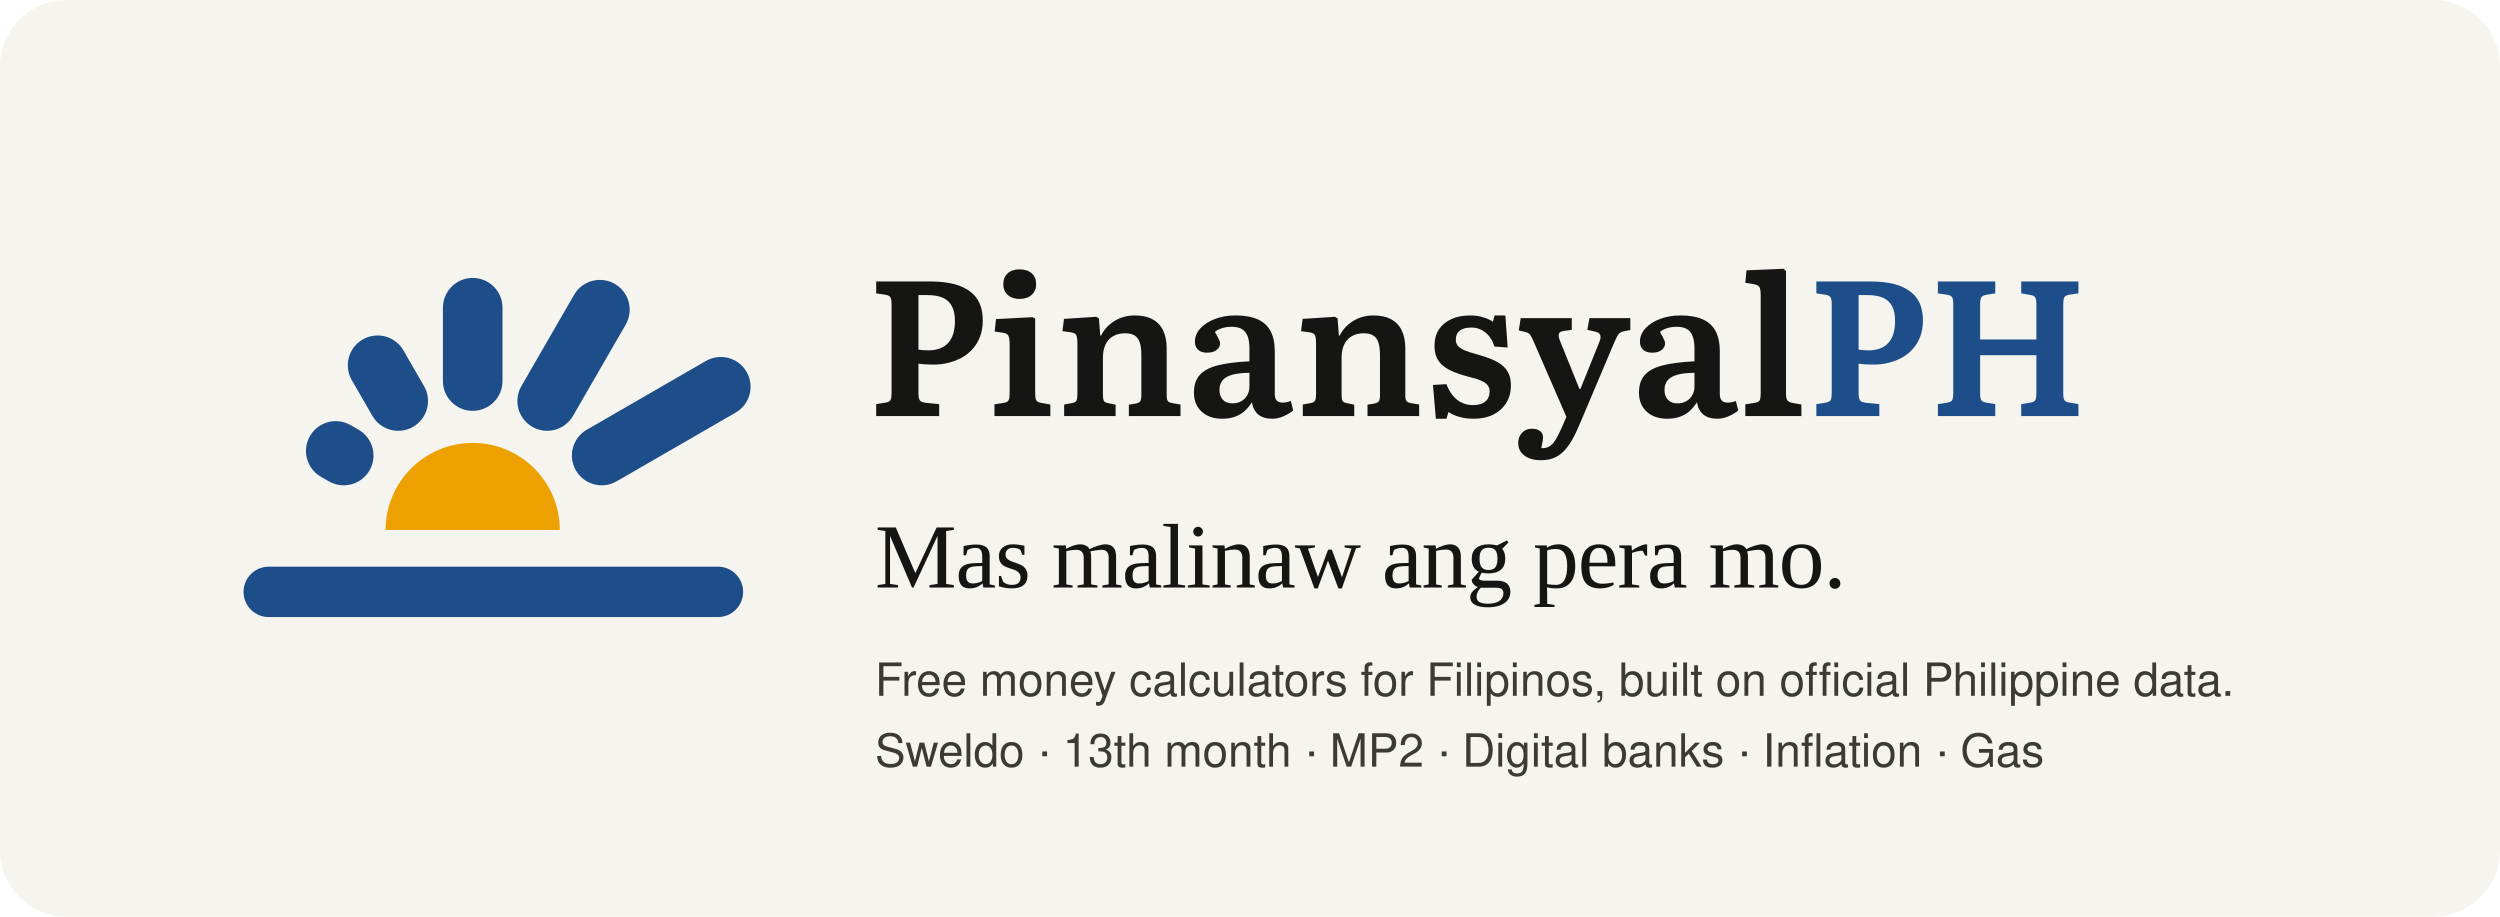
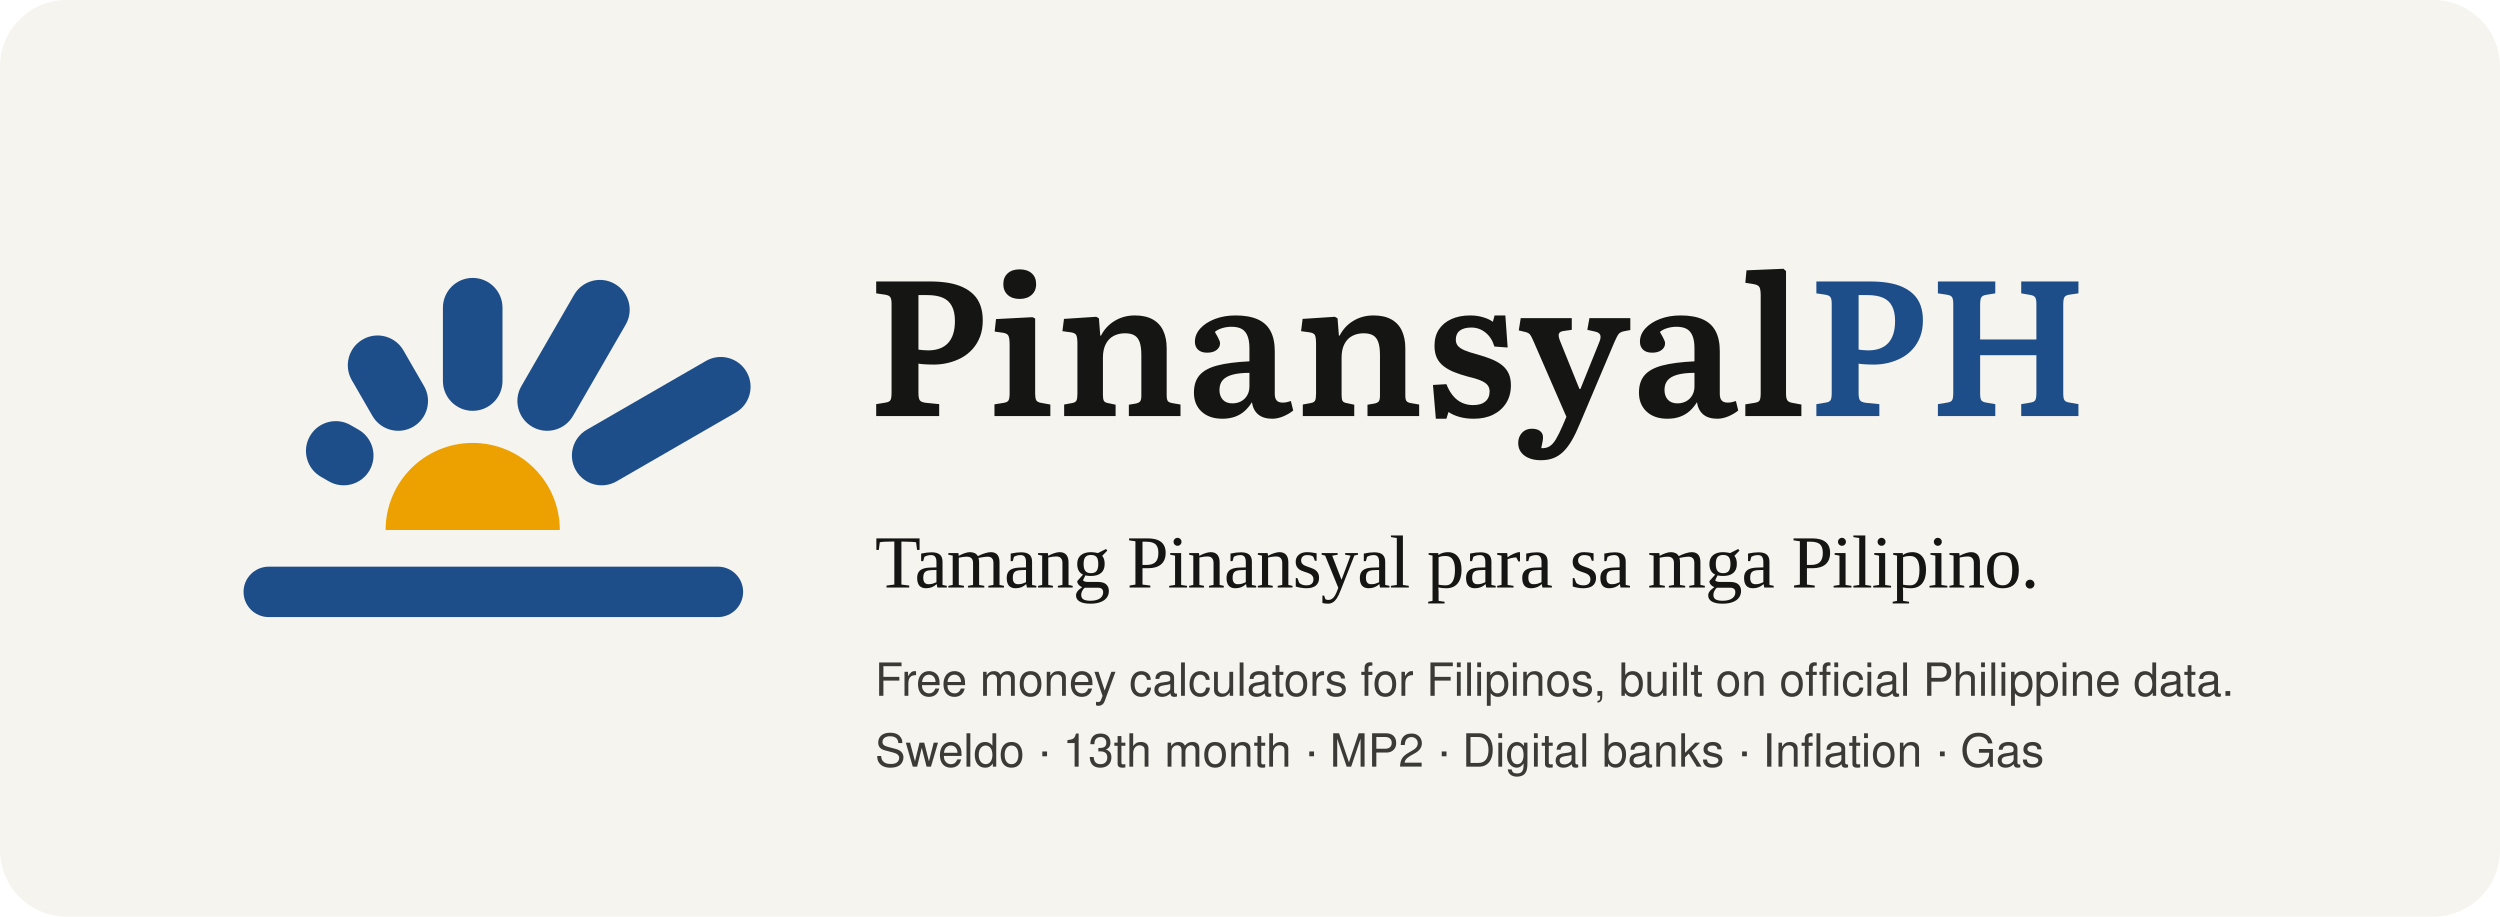
<svg xmlns="http://www.w3.org/2000/svg" width="1200" height="440" viewBox="0 0 1200 440" role="img" aria-labelledby="title desc">
  <style>
  .base { transform-box: view-box; transform-origin: 128px 191px; animation: base .7s cubic-bezier(.22,1,.36,1) both; }
  .sun { transform-box: view-box; animation: sun .9s .2s cubic-bezier(.22,1,.36,1) both; }
  .ray { transform-box: view-box; transform-origin: 119px 164px; animation: ray .7s cubic-bezier(.22,1,.36,1) both; }
  .fade { animation: fade .8s cubic-bezier(.22,1,.36,1) both; }
  @keyframes base { from { transform: scaleX(0); } }
  @keyframes sun { from { transform: translateY(42px); } }
  @keyframes ray { from { opacity: 0; transform: scale(.5); } }
  @keyframes fade { from { opacity: 0; transform: translateY(10px); } }
  @media (prefers-reduced-motion: reduce) { .base, .sun, .ray, .fade { animation: none; } }
</style>
  <rect width="1200" height="440" rx="32" fill="#F6F4EF" />
  <g transform="translate(96 74) scale(1.1)">
    <defs>
      <clipPath id="horizon">
        <rect width="256" height="164.5" />
      </clipPath>
    </defs>
    <g fill="#1D4E89">
      <path class="ray" style="animation-delay:0.55s" d="M69.21 120.24L65.74 118.24A13 13 0 0 0 52.74 140.76L56.21 142.76A13 13 0 0 0 69.21 120.24Z" />
      <path class="ray" style="animation-delay:0.64s" d="M97.76 101.21L88.76 85.62A13 13 0 0 0 66.24 98.62L75.24 114.21A13 13 0 0 0 97.76 101.21Z" />
      <path class="ray" style="animation-delay:0.73s" d="M132 99L132 67A13 13 0 0 0 106 67L106 99A13 13 0 0 0 132 99Z" />
      <path class="ray" style="animation-delay:0.82s" d="M162.76 114.21L185.76 74.37A13 13 0 0 0 163.24 61.37L140.24 101.21A13 13 0 0 0 162.76 114.21Z" />
      <path class="ray" style="animation-delay:0.91s" d="M181.79 142.76L233.75 112.76A13 13 0 0 0 220.75 90.24L168.79 120.24A13 13 0 0 0 181.79 142.76Z" />
    </g>
    <g clip-path="url(#horizon)">
      <path class="sun" fill="#EDA100" d="M81 164A38 38 0 0 1 157 164Z" />
    </g>
    <path class="base" fill="#1D4E89" d="M30 180H226A11 11 0 0 1 226 202H30A11 11 0 0 1 30 180Z" />
  </g>
  <g class="fade" style="animation-delay:.9s">
    <g transform="translate(181 28) scale(.85)">
      <path fill="#151514" d="M317.42 202L281.85 202L281.85 195.28L287.17 194.41Q289.23 194.09 289.88 193.06Q290.53 192.03 290.53 188.88L290.53 188.88L290.53 138.58Q290.53 135.97 289.82 134.89Q289.12 133.81 286.95 133.48L286.95 133.48L281.85 132.72L281.85 126.00L312.21 126.00Q317.74 126.00 322.40 126.76Q327.06 127.52 330.70 129.20Q334.33 130.88 336.88 133.43Q339.42 135.97 340.72 139.61Q342.03 143.24 342.03 148.01L342.03 148.01Q342.03 153.10 340.51 157.12Q338.99 161.13 336.28 164.16Q333.57 167.20 330.05 169.10Q326.52 170.99 322.51 171.97Q318.50 172.94 314.49 172.94L314.49 172.94Q311.67 172.94 309.18 172.78Q306.68 172.62 305.71 172.40L305.71 172.40L305.71 188.99Q305.71 191.81 306.41 193.00Q307.12 194.19 309.83 194.52L309.83 194.52L317.42 195.28L317.42 202ZM311.13 164.92L311.13 164.92Q318.61 164.92 322.46 160.75Q326.31 156.57 326.31 148.33L326.31 148.33Q326.31 143.24 324.62 139.99Q322.94 136.73 319.53 135.22Q316.11 133.70 310.69 133.70L310.69 133.70L305.71 133.70L305.71 164.49Q306.57 164.60 308.04 164.76Q309.50 164.92 311.13 164.92ZM380.19 202L348.64 202L348.64 195.39L354.06 194.52Q356.01 194.19 356.61 193.11Q357.20 192.03 357.20 189.10L357.20 189.10L357.20 161.78Q357.20 157.98 356.50 156.63Q355.79 155.27 353.30 154.95L353.30 154.95L348.75 154.30L349.51 147.25L370.11 146.17L371.62 146.92L371.62 189.32Q371.62 191.59 372.11 192.84Q372.60 194.09 374.77 194.52L374.77 194.52L380.19 195.50L380.19 202ZM362.84 135.87L362.84 135.87Q358.61 135.87 356.12 133.59Q353.63 131.31 353.63 127.52L353.63 127.52Q353.63 123.72 356.07 121.45Q358.50 119.17 362.84 119.17L362.84 119.17Q367.18 119.17 369.67 121.39Q372.17 123.61 372.17 127.52L372.17 127.52Q372.17 131.31 369.62 133.59Q367.07 135.87 362.84 135.87ZM417.05 202L387.99 202L387.99 195.50L392.66 194.63Q394.39 194.30 394.93 193.27Q395.48 192.24 395.48 189.42L395.48 189.42L395.48 161.24Q395.48 157.55 394.82 156.30Q394.17 155.06 391.79 154.73L391.79 154.73L387.02 154.08L387.89 147.14L406.10 145.95L407.62 146.82L408.38 156.57L408.81 156.57Q411.52 151.26 416.56 148.23Q421.60 145.19 427.89 145.19L427.89 145.19Q433.96 145.19 437.97 147.41Q441.99 149.63 443.94 153.81Q445.89 157.98 445.89 163.73L445.89 163.73L445.89 190.29Q445.89 192.68 446.54 193.54Q447.19 194.41 449.25 194.74L449.25 194.74L453.69 195.50L453.69 202L424.53 202L424.53 195.60L428.43 194.95Q430.39 194.52 430.98 193.60Q431.58 192.68 431.58 190.40L431.58 190.40L431.58 167.63Q431.58 163.08 430.66 160.37Q429.73 157.66 427.73 156.47Q425.72 155.27 422.36 155.27L422.36 155.27Q418.68 155.27 415.86 156.79Q413.04 158.31 411.47 161.40Q409.89 164.49 409.89 169.04L409.89 169.04L409.89 189.97Q409.89 192.35 410.38 193.33Q410.87 194.30 412.50 194.63L412.50 194.63L417.05 195.60L417.05 202ZM477.33 203.52L477.33 203.52Q469.96 203.52 465.62 199.51Q461.28 195.50 461.28 188.77L461.28 188.77Q461.28 182.59 464.48 178.91Q467.68 175.22 474.56 173.43Q481.45 171.64 492.62 171.10L492.62 171.10L492.62 163.73Q492.62 159.61 491.59 156.90Q490.56 154.19 488.39 152.89Q486.22 151.59 482.43 151.59L482.43 151.59Q479.71 151.59 477.11 152.40Q474.51 153.21 473.10 154.51L473.10 154.51Q474.08 156.14 474.73 157.39Q475.38 158.63 475.70 159.45Q476.03 160.26 476.03 160.91L476.03 160.91Q476.03 163.19 474.08 164.70Q472.13 166.22 468.76 166.22L468.76 166.22Q465.40 166.22 463.61 164.54Q461.83 162.86 461.83 160.04L461.83 160.04Q461.83 155.92 464.86 152.56Q467.90 149.20 473.10 147.20Q478.31 145.19 484.81 145.19L484.81 145.19Q492.29 145.19 497.22 147.36Q502.16 149.53 504.54 154.03Q506.93 158.52 506.93 165.36L506.93 165.36L506.93 189.53Q506.93 192.03 508.01 193.22Q509.10 194.41 511.37 194.41L511.37 194.41Q512.56 194.41 513.65 194.19Q514.73 193.98 516.03 193.54L516.03 193.54L517.34 198.86Q515.17 200.70 511.91 202.11Q508.66 203.52 505.52 203.52L505.52 203.52Q500.42 203.52 497.55 201.08Q494.68 198.64 494.03 194.19L494.03 194.19Q492.29 197.01 489.96 199.13Q487.63 201.24 484.49 202.38Q481.34 203.52 477.33 203.52ZM482.97 194.84L482.97 194.84Q485.79 194.84 487.95 193.65Q490.12 192.46 491.37 190.29Q492.62 188.12 492.62 185.30L492.62 185.30L492.62 177.61Q486.87 177.61 483.08 178.64Q479.28 179.67 477.49 181.78Q475.70 183.89 475.70 187.26L475.70 187.26Q475.70 190.72 477.60 192.78Q479.50 194.84 482.97 194.84ZM551.81 202L522.76 202L522.76 195.50L527.42 194.63Q529.15 194.30 529.69 193.27Q530.24 192.24 530.24 189.42L530.24 189.42L530.24 161.24Q530.24 157.55 529.59 156.30Q528.94 155.06 526.55 154.73L526.55 154.73L521.78 154.08L522.65 147.14L540.86 145.95L542.38 146.82L543.14 156.57L543.57 156.57Q546.28 151.26 551.32 148.23Q556.37 145.19 562.65 145.19L562.65 145.19Q568.72 145.19 572.74 147.41Q576.75 149.63 578.70 153.81Q580.65 157.98 580.65 163.73L580.65 163.73L580.65 190.29Q580.65 192.68 581.30 193.54Q581.95 194.41 584.01 194.74L584.01 194.74L588.46 195.50L588.46 202L559.29 202L559.29 195.60L563.20 194.95Q565.15 194.52 565.74 193.60Q566.34 192.68 566.34 190.40L566.34 190.40L566.34 167.63Q566.34 163.08 565.42 160.37Q564.50 157.66 562.49 156.47Q560.49 155.27 557.12 155.27L557.12 155.27Q553.44 155.27 550.62 156.79Q547.80 158.31 546.23 161.40Q544.66 164.49 544.66 169.04L544.66 169.04L544.66 189.97Q544.66 192.35 545.14 193.33Q545.63 194.30 547.26 194.63L547.26 194.63L551.81 195.60L551.81 202ZM603.85 203.52L597.89 203.52L596.26 184.44L603.85 184.00Q605.37 187.91 607.59 190.56Q609.81 193.22 612.69 194.52Q615.56 195.82 618.92 195.82L618.92 195.82Q623.48 195.82 625.86 193.76Q628.25 191.70 628.25 188.12L628.25 188.12Q628.25 185.95 627.05 184.49Q625.86 183.03 623.15 181.89Q620.44 180.75 615.78 179.67L615.78 179.67Q611.66 178.58 608.19 177.17Q604.72 175.76 602.23 173.81Q599.73 171.86 598.43 169.10Q597.13 166.33 597.13 162.32L597.13 162.32Q597.13 156.90 599.62 153.10Q602.12 149.31 606.67 147.25Q611.22 145.19 617.30 145.19L617.30 145.19Q621.20 145.19 624.61 146.22Q628.03 147.25 630.09 148.77L630.09 148.77L631.06 145.19L637.14 145.19L638.44 163.30L630.96 162.75Q629.44 157.66 625.91 154.84Q622.39 152.02 617.95 152.02L617.95 152.02Q613.72 152.02 611.44 153.75Q609.16 155.49 609.16 158.85L609.16 158.85Q609.16 160.91 610.30 162.32Q611.44 163.73 614.10 164.87Q616.75 166.01 621.31 167.20L621.31 167.20Q625.97 168.50 629.49 169.96Q633.02 171.43 635.40 173.38Q637.79 175.33 639.03 178.04Q640.28 180.75 640.28 184.65L640.28 184.65Q640.28 190.40 637.62 194.63Q634.97 198.86 630.31 201.19Q625.64 203.52 619.36 203.52L619.36 203.52Q614.80 203.52 611.17 202.49Q607.54 201.46 605.04 199.72L605.04 199.72L603.85 203.52ZM657.19 226.94L657.19 226.94Q651.45 226.94 647.92 224.33Q644.40 221.73 644.40 217.18L644.40 217.18Q644.40 213.82 646.51 211.49Q648.63 209.16 652.10 209.16L652.10 209.16Q655.02 209.16 656.65 210.40Q658.28 211.65 658.39 213.60L658.39 213.60Q658.49 214.47 658.22 216.09Q657.95 217.72 657.41 220.11L657.41 220.11Q660.01 220.32 661.96 219.18Q663.91 218.05 665.65 215.17Q667.38 212.30 669.44 207.53L669.44 207.53L671.61 202.43L653.07 159.83Q651.88 157.01 651.07 155.98Q650.25 154.95 648.30 154.51L648.30 154.51L644.72 153.65L645.81 146.71L674.65 146.71L674.65 153.32L670.09 153.97Q668.03 154.19 667.44 155.38Q666.84 156.57 668.03 159.61L668.03 159.61L678.98 186.71L679.53 186.71L690.15 160.37Q691.24 157.77 690.75 156.30Q690.26 154.84 687.77 154.30L687.77 154.30L683.43 153.32L684.62 146.71L707.71 146.71L707.71 153.43L703.81 154.19Q701.97 154.62 701.10 155.71Q700.23 156.79 698.72 160.26L698.72 160.26L679.31 206.12Q677.03 211.65 674.76 215.61Q672.48 219.56 669.93 222.06Q667.38 224.55 664.35 225.74Q661.31 226.94 657.19 226.94ZM728.64 203.52L728.64 203.52Q721.27 203.52 716.93 199.51Q712.59 195.50 712.59 188.77L712.59 188.77Q712.59 182.59 715.79 178.91Q718.99 175.22 725.87 173.43Q732.76 171.64 743.93 171.10L743.93 171.10L743.93 163.73Q743.93 159.61 742.90 156.90Q741.87 154.19 739.70 152.89Q737.53 151.59 733.73 151.59L733.73 151.59Q731.02 151.59 728.42 152.40Q725.82 153.21 724.41 154.51L724.41 154.51Q725.39 156.14 726.04 157.39Q726.69 158.63 727.01 159.45Q727.34 160.26 727.34 160.91L727.34 160.91Q727.34 163.19 725.39 164.70Q723.44 166.22 720.07 166.22L720.07 166.22Q716.71 166.22 714.92 164.54Q713.14 162.86 713.14 160.04L713.14 160.04Q713.14 155.92 716.17 152.56Q719.21 149.20 724.41 147.20Q729.61 145.19 736.12 145.19L736.12 145.19Q743.60 145.19 748.53 147.36Q753.47 149.53 755.85 154.03Q758.24 158.52 758.24 165.36L758.24 165.36L758.24 189.53Q758.24 192.03 759.32 193.22Q760.41 194.41 762.68 194.41L762.68 194.41Q763.87 194.41 764.96 194.19Q766.04 193.98 767.34 193.54L767.34 193.54L768.64 198.86Q766.48 200.70 763.22 202.11Q759.97 203.52 756.83 203.52L756.83 203.52Q751.73 203.52 748.86 201.08Q745.99 198.64 745.34 194.19L745.34 194.19Q743.60 197.01 741.27 199.13Q738.94 201.24 735.79 202.38Q732.65 203.52 728.64 203.52ZM734.28 194.84L734.28 194.84Q737.10 194.84 739.26 193.65Q741.43 192.46 742.68 190.29Q743.93 188.12 743.93 185.30L743.93 185.30L743.93 177.61Q738.18 177.61 734.39 178.64Q730.59 179.67 728.80 181.78Q727.01 183.89 727.01 187.26L727.01 187.26Q727.01 190.72 728.91 192.78Q730.81 194.84 734.28 194.84ZM804.31 202L772.66 202L772.66 195.39L778.08 194.52Q780.14 194.19 780.73 193.16Q781.33 192.13 781.33 189.10L781.33 189.10L781.33 134.02Q781.33 130.23 780.52 129.04Q779.70 127.84 776.88 127.41L776.88 127.41L772.66 126.76L773.31 119.71L794.23 118.84L795.64 120.15L795.64 189.42Q795.64 191.70 796.24 192.89Q796.83 194.09 799.00 194.52L799.00 194.52L804.31 195.50L804.31 202Z" />
      <path fill="#1D4E89" d="M848.33 202L812.77 202L812.77 195.28L818.08 194.41Q820.14 194.09 820.79 193.06Q821.44 192.03 821.44 188.88L821.44 188.88L821.44 138.58Q821.44 135.97 820.74 134.89Q820.03 133.81 817.87 133.48L817.87 133.48L812.77 132.72L812.77 126.00L843.13 126.00Q848.66 126.00 853.32 126.76Q857.98 127.52 861.61 129.20Q865.24 130.88 867.79 133.43Q870.34 135.97 871.64 139.61Q872.94 143.24 872.94 148.01L872.94 148.01Q872.94 153.10 871.42 157.12Q869.91 161.13 867.20 164.16Q864.49 167.20 860.96 169.10Q857.44 170.99 853.43 171.97Q849.42 172.94 845.40 172.94L845.40 172.94Q842.58 172.94 840.09 172.78Q837.60 172.62 836.62 172.40L836.62 172.40L836.62 188.99Q836.62 191.81 837.33 193.00Q838.03 194.19 840.74 194.52L840.74 194.52L848.33 195.28L848.33 202ZM842.04 164.92L842.04 164.92Q849.52 164.92 853.37 160.75Q857.22 156.57 857.22 148.33L857.22 148.33Q857.22 143.24 855.54 139.99Q853.86 136.73 850.45 135.22Q847.03 133.70 841.61 133.70L841.61 133.70L836.62 133.70L836.62 164.49Q837.49 164.60 838.95 164.76Q840.42 164.92 842.04 164.92ZM913.81 202L881.40 202L881.40 195.28L886.71 194.41Q888.77 194.09 889.42 193.06Q890.07 192.03 890.07 188.88L890.07 188.88L890.07 138.68Q890.07 135.87 889.37 134.84Q888.66 133.81 886.49 133.48L886.49 133.48L881.40 132.72L881.40 126.00L913.81 126.00L913.81 132.72L908.50 133.59Q906.55 133.91 905.90 135.00Q905.25 136.08 905.25 139.12L905.25 139.12L905.25 158.74L937.02 158.74L937.02 138.68Q937.02 135.97 936.31 134.94Q935.61 133.91 933.44 133.59L933.44 133.59L928.45 132.72L928.45 126.00L960.76 126.00L960.76 132.72L955.55 133.48Q953.50 133.81 952.84 134.89Q952.19 135.97 952.19 139.01L952.19 139.01L952.19 189.32Q952.19 192.13 952.90 193.11Q953.60 194.09 955.77 194.41L955.77 194.41L960.76 195.28L960.76 202L928.45 202L928.45 195.28L933.65 194.41Q935.71 194.09 936.37 193.06Q937.02 192.03 937.02 188.88L937.02 188.88L937.02 167.63L905.25 167.63L905.25 189.32Q905.25 192.13 905.95 193.11Q906.66 194.09 908.72 194.41L908.72 194.41L913.81 195.28L913.81 202Z" />
    </g>
  </g>
  <g class="fade" style="animation-delay:1.15s" font-family="Literata, Georgia, 'Times New Roman', serif">
-     <text x="420" y="282" font-size="44" fill="#151514" letter-spacing="-0.5">Mas malinaw ang pera mo.</text>
+     <text x="420" y="282" font-size="36" fill="#151514" letter-spacing="-0.5">Tamang Pinansyal para sa mga Pilipino.</text>
  </g>
  <g class="fade" style="animation-delay:1.3s" font-family="'Instrument Sans', 'Segoe UI', Helvetica, Arial, sans-serif">
    <text x="420" y="334" font-size="22" fill="#3B3A36">Free money calculators for Filipinos, built on official Philippine data.</text>
    <text x="420" y="368" font-size="22" fill="#3B3A36">Sweldo · 13th month · MP2 · Digital banks · Inflation · Gas</text>
  </g>
</svg>
